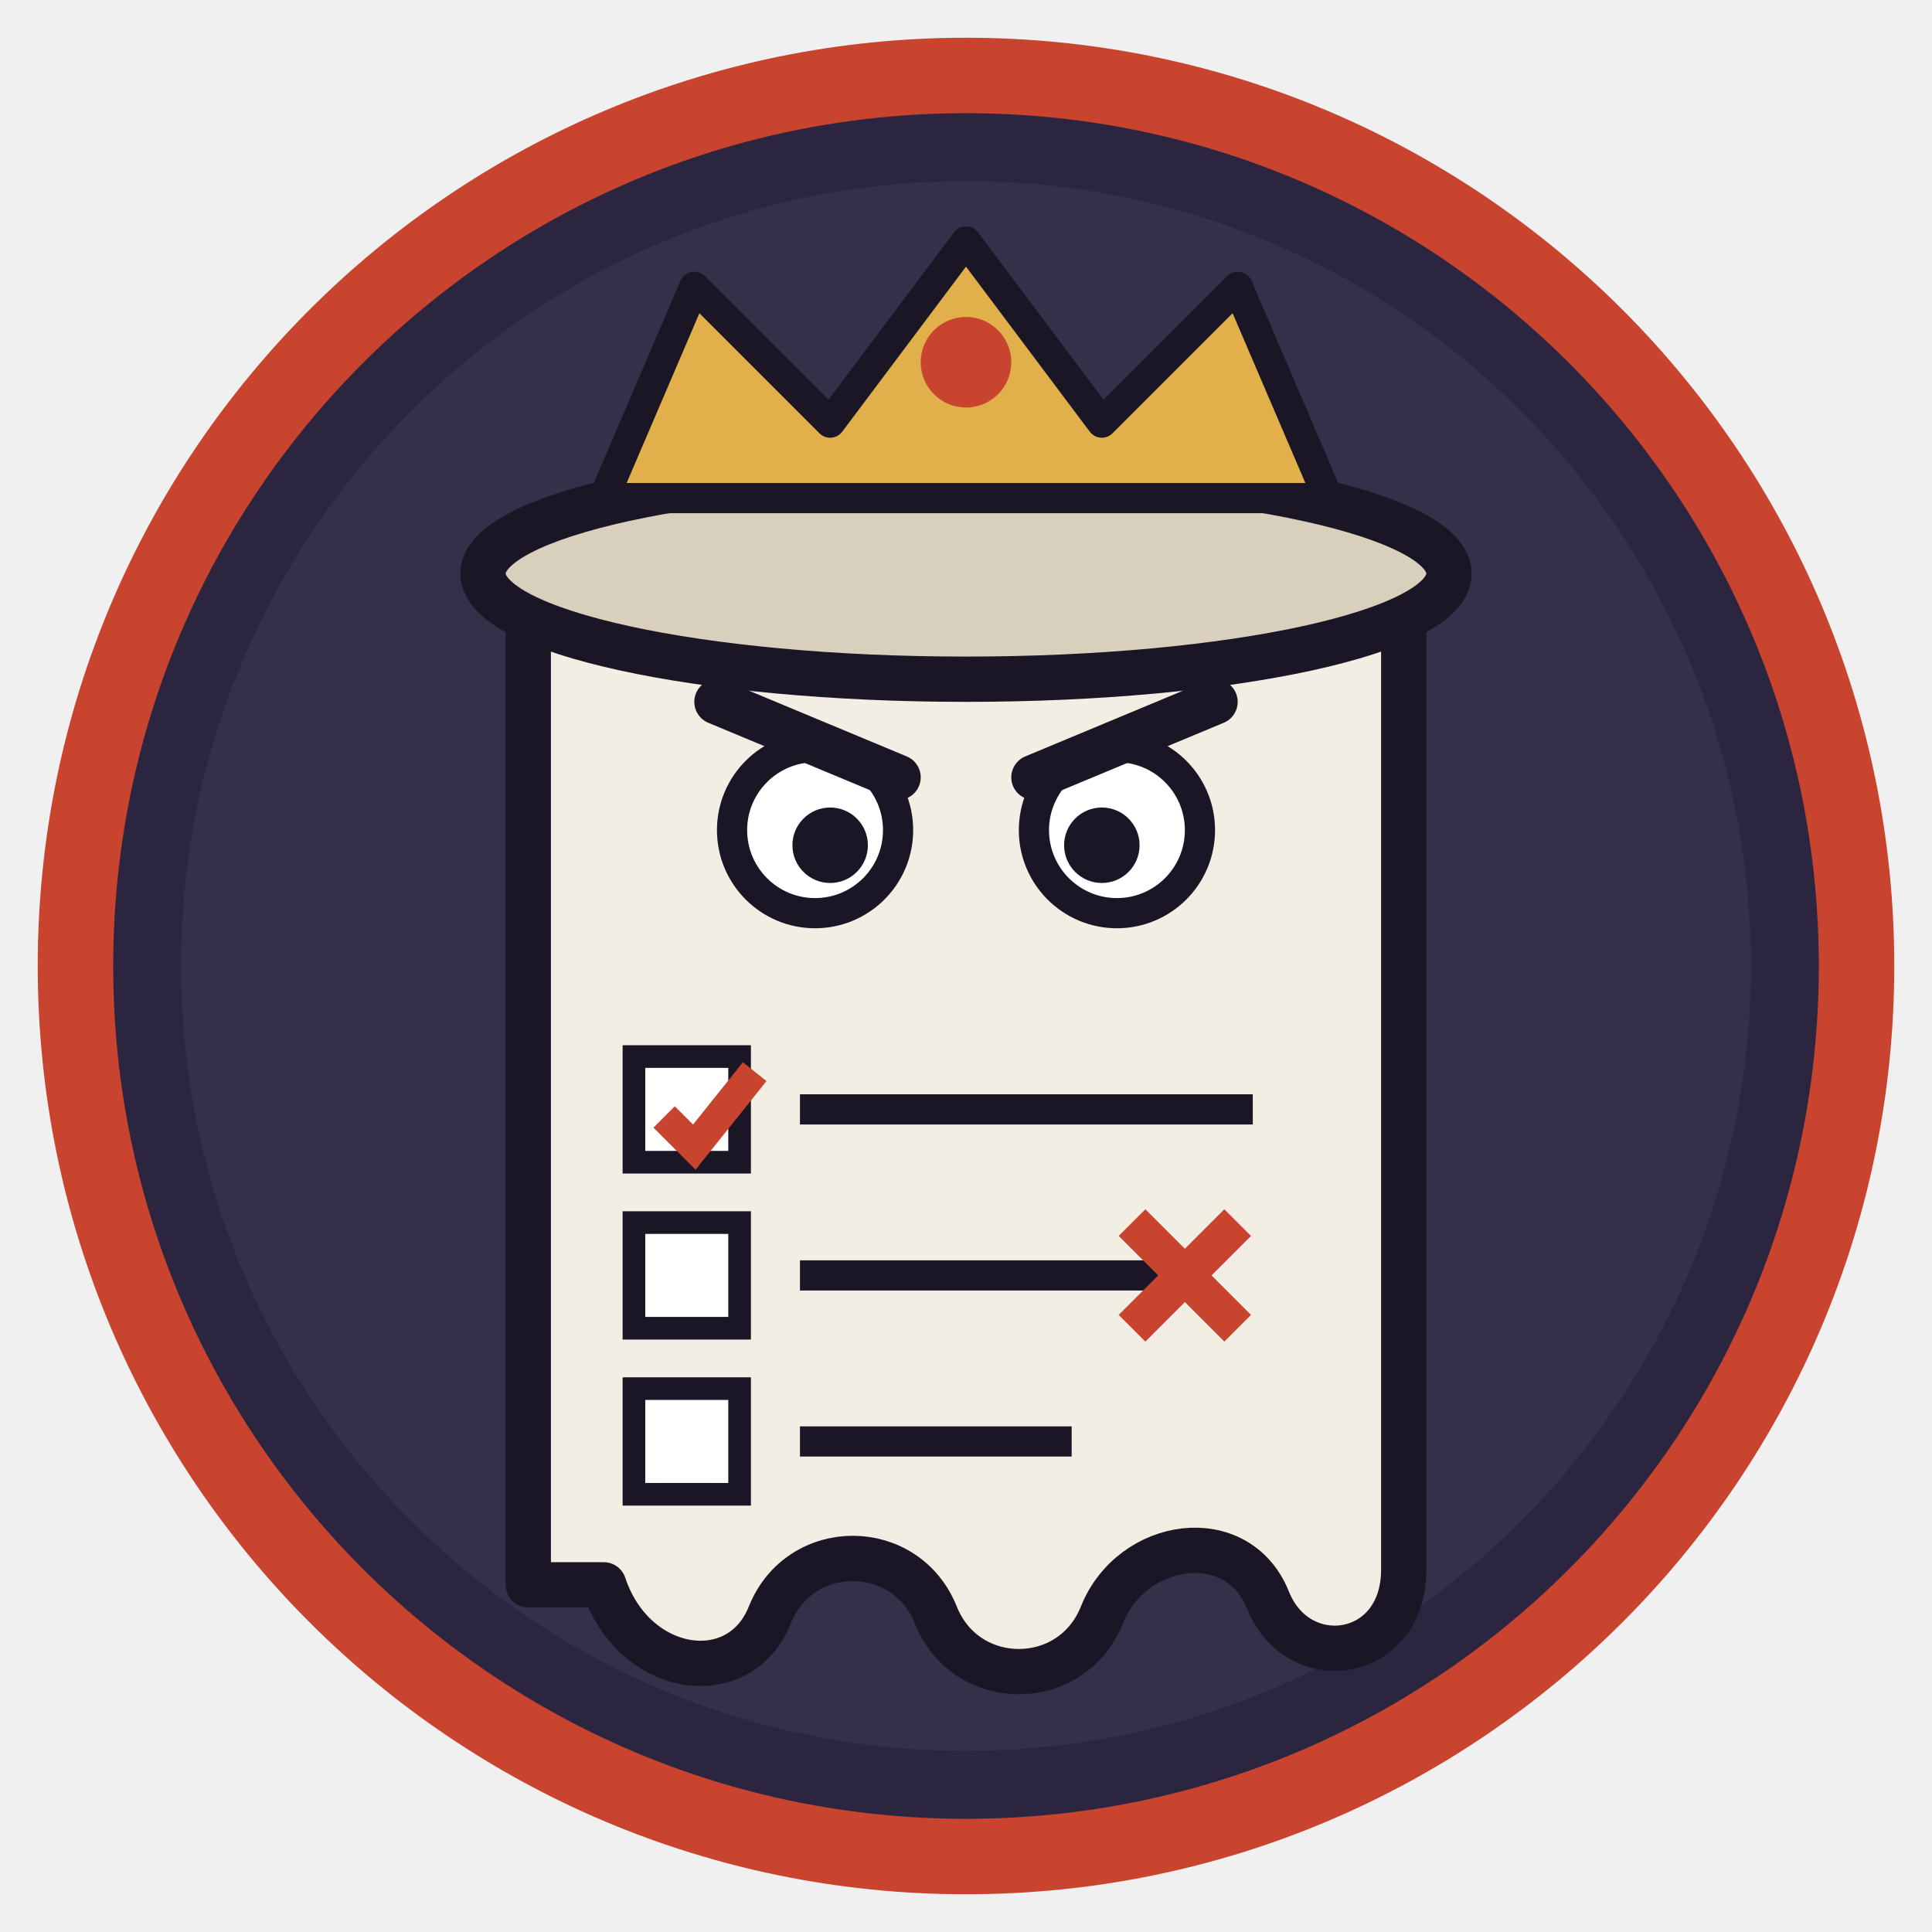
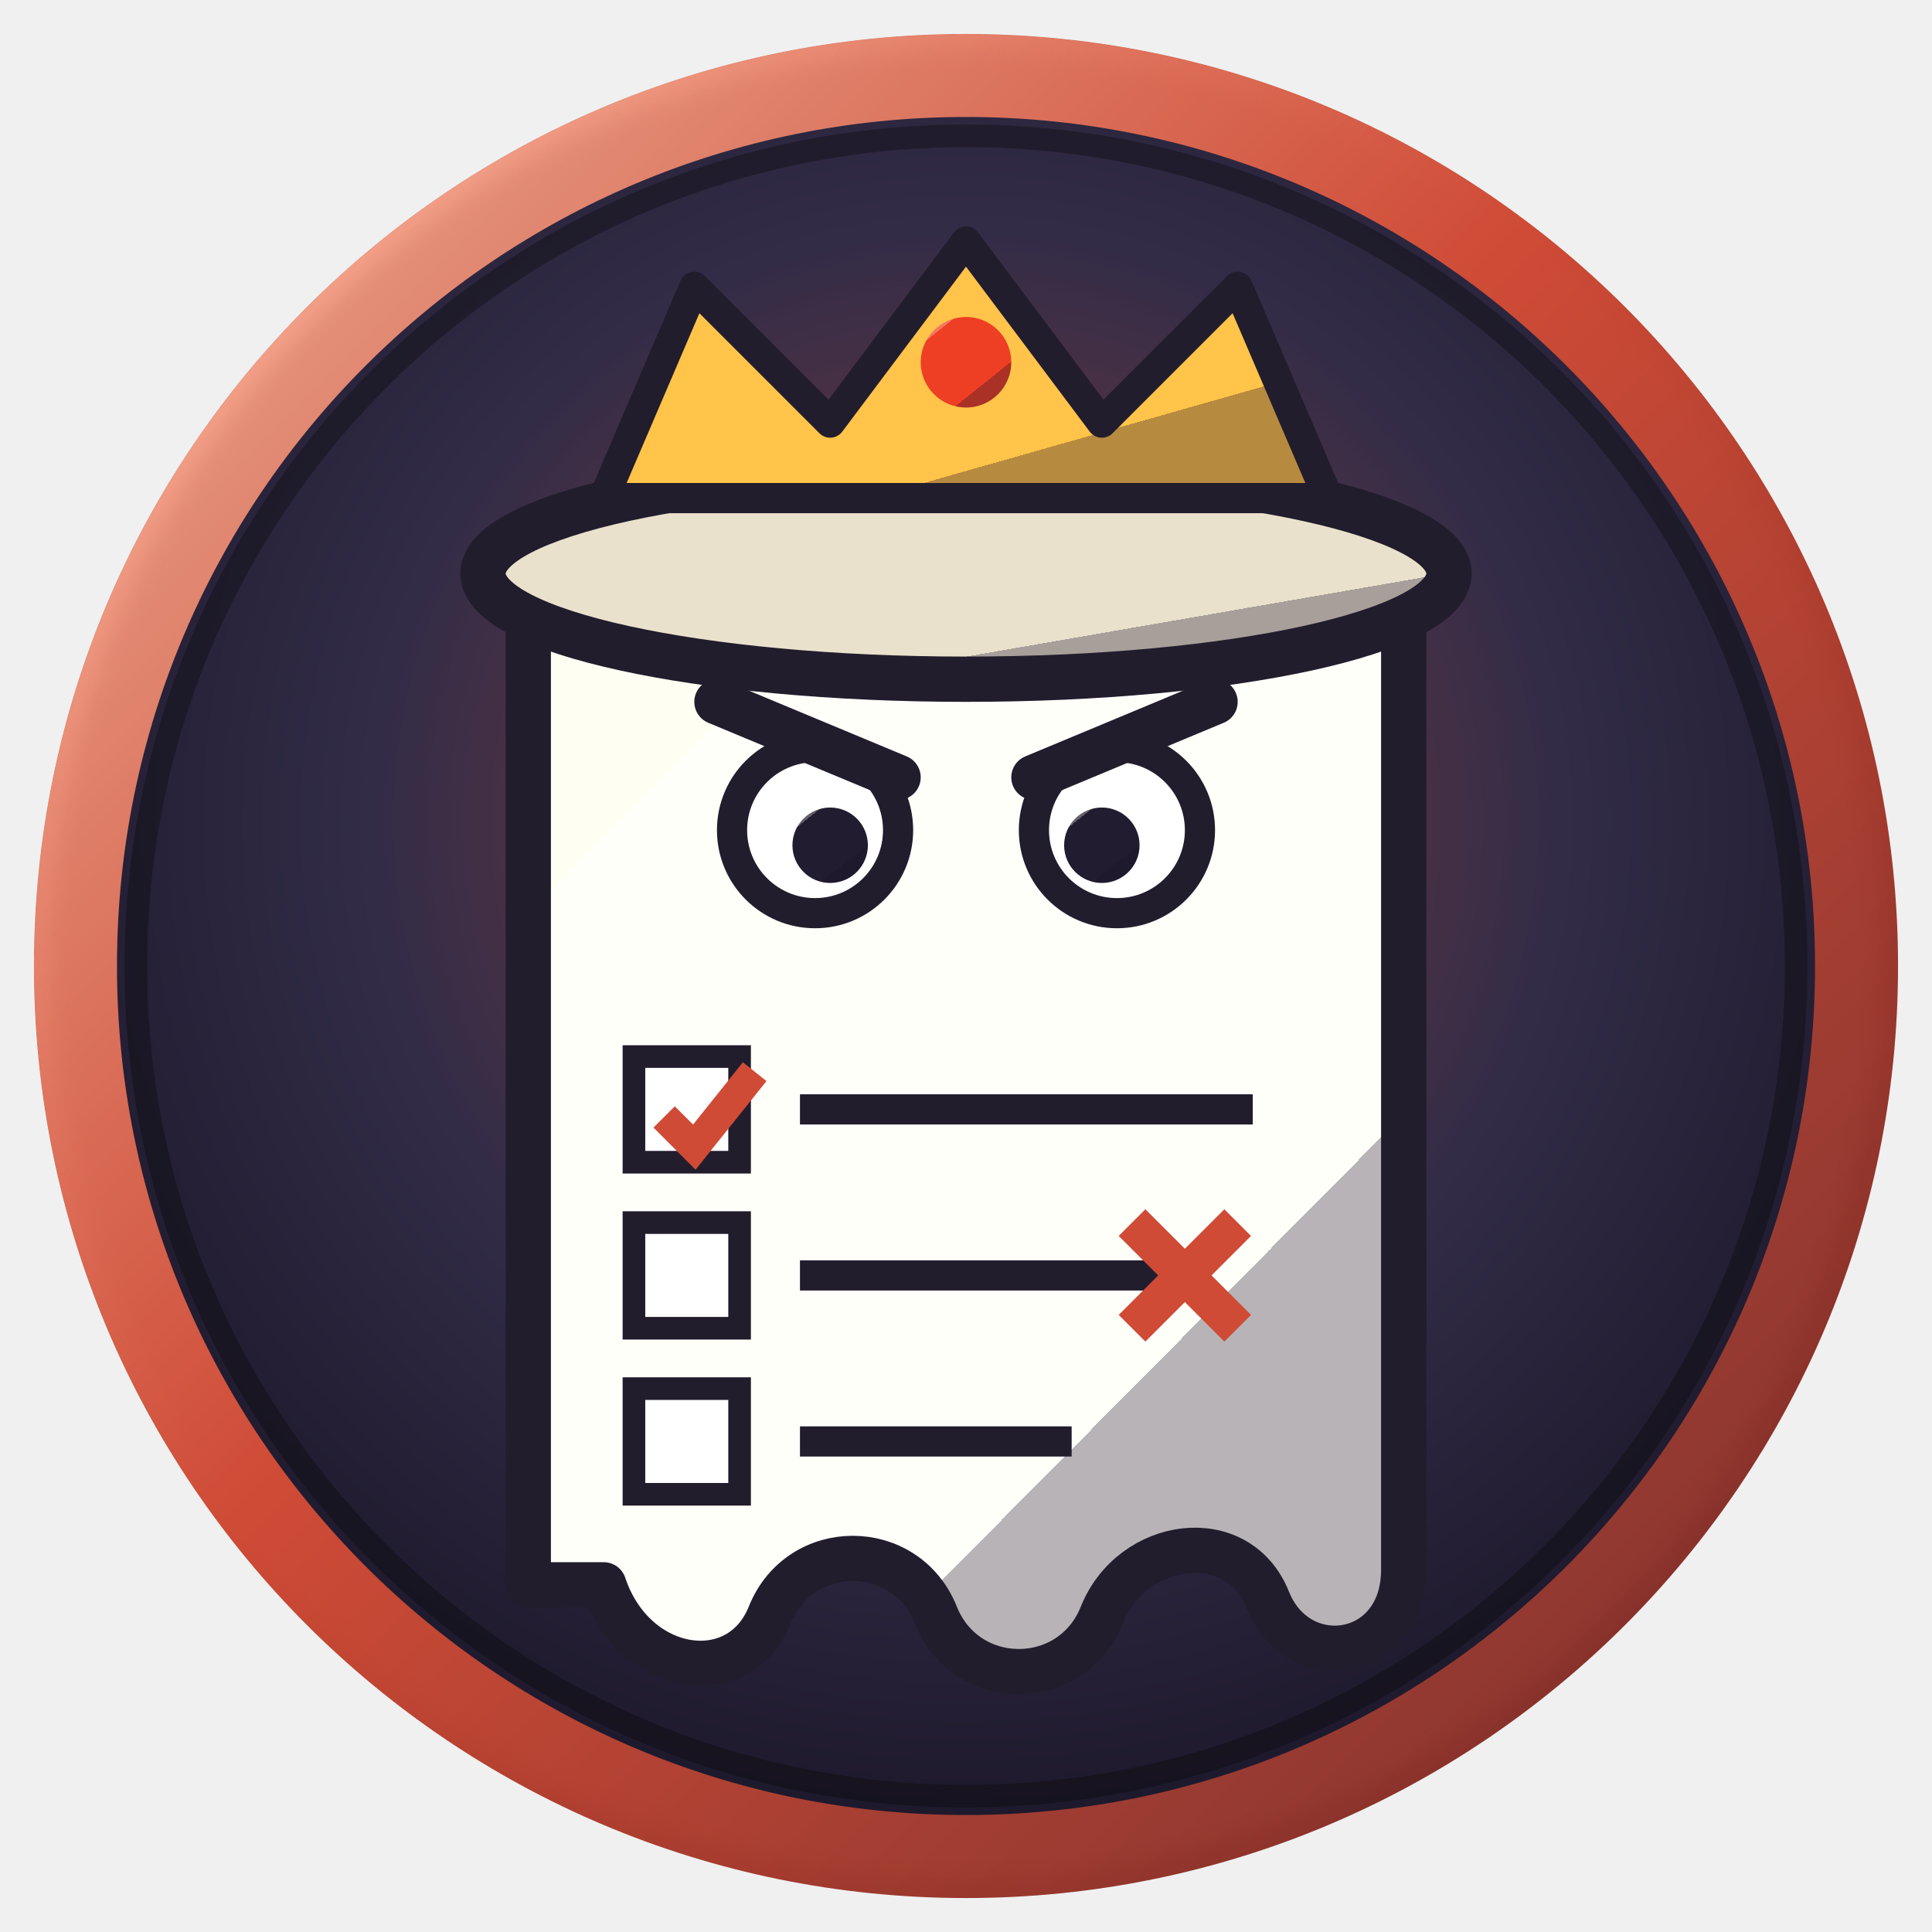
<svg xmlns="http://www.w3.org/2000/svg" width="256" height="256" viewBox="0 0 256 256">
-   <circle cx="128" cy="128" r="118" fill="#2B2540" stroke="#C8442F" stroke-width="10" />
-   <circle cx="128" cy="128" r="104" fill="#ffffff" opacity="0.05" />
-   <path d="M70 76 L186 76 L186 208 C186 220 172 222 168 212 C164 202 150 204 146 214 C142 224 128 224 124 214 C120 204 106 204 102 214 C98 224 84 222 80 210 L70 210 Z" fill="#F2EEE4" stroke="#1b1626" stroke-width="6" stroke-linejoin="round" stroke-linecap="round" />
-   <ellipse cx="128" cy="76" rx="64" ry="14" fill="#d8d0bd" stroke="#1b1626" stroke-width="6" stroke-linejoin="round" stroke-linecap="round" />
-   <rect x="84" y="140" width="14" height="14" fill="#fff" stroke="#1b1626" stroke-width="3" />
-   <path d="M106 147 h60" stroke="#1b1626" stroke-width="4" />
-   <rect x="84" y="162" width="14" height="14" fill="#fff" stroke="#1b1626" stroke-width="3" />
-   <path d="M106 169 h48" stroke="#1b1626" stroke-width="4" />
-   <rect x="84" y="184" width="14" height="14" fill="#fff" stroke="#1b1626" stroke-width="3" />
-   <path d="M106 191 h36" stroke="#1b1626" stroke-width="4" />
-   <path d="M88 148 l4 4 8 -10" stroke="#C8442F" stroke-width="4" fill="none" />
-   <path d="M150 162 l14 14 M164 162 l-14 14" stroke="#C8442F" stroke-width="5" />
-   <circle cx="108" cy="110" r="11" fill="#fff" stroke="#1b1626" stroke-width="4" stroke-linejoin="round" stroke-linecap="round" />
-   <circle cx="148" cy="110" r="11" fill="#fff" stroke="#1b1626" stroke-width="4" stroke-linejoin="round" stroke-linecap="round" />
-   <circle cx="110" cy="112" r="5.0" fill="#1b1626" />
-   <circle cx="146" cy="112" r="5.0" fill="#1b1626" />
-   <path d="M95 93 L119 103 M161 93 L137 103" stroke="#1b1626" stroke-width="6" stroke-linejoin="round" stroke-linecap="round" />
-   <path d="M80 66 L92 38 L110 56 L128 32 L146 56 L164 38 L176 66 Z" fill="#E2B04A" stroke="#1b1626" stroke-width="4" stroke-linejoin="round" stroke-linecap="round" />
-   <circle cx="128" cy="48" r="6" fill="#C8442F" />
+   <defs>
+     <filter id="pintura" x="-5%" y="-5%" width="110%" height="110%" color-interpolation-filters="sRGB">
+       <feGaussianBlur in="SourceAlpha" stdDeviation="2" result="alto" />
+       <feSpecularLighting in="alto" surfaceScale="3" specularConstant="0.5" specularExponent="30" lighting-color="#fffaf0" result="brillo">
+         <feDistantLight azimuth="225" elevation="50" />
+       </feSpecularLighting>
+       <feComposite in="brillo" in2="SourceAlpha" operator="in" result="brilloDentro" />
+       <feComposite in="SourceGraphic" in2="brilloDentro" operator="arithmetic" k1="0" k2="1" k3="0.35" k4="0" />
+     </filter>
+   </defs>
+   <g filter="url(#pintura)">
+     <defs>
+       <linearGradient id="gf2eee4" x1="0.1" y1="0" x2="0.9" y2="1">
+         <stop offset="0" stop-color="#fcf7ec" />
+         <stop offset="0.14" stop-color="#fcf7ec" />
+         <stop offset="0.14" stop-color="#fbf8f3" />
+         <stop offset="0.74" stop-color="#fbf8f3" />
+         <stop offset="0.74" stop-color="#b0acb0" />
+         <stop offset="1" stop-color="#b0acb0" />
+       </linearGradient>
+       <linearGradient id="gd8d0bd" x1="0.1" y1="0" x2="0.9" y2="1">
+         <stop offset="0" stop-color="#ebe2cd" />
+         <stop offset="0.14" stop-color="#ebe2cd" />
+         <stop offset="0.14" stop-color="#e3dac6" />
+         <stop offset="0.74" stop-color="#e3dac6" />
+         <stop offset="0.74" stop-color="#a09892" />
+         <stop offset="1" stop-color="#a09892" />
+       </linearGradient>
+       <linearGradient id="g1b1626" x1="0.1" y1="0" x2="0.9" y2="1">
+         <stop offset="0" stop-color="#5f585f" />
+         <stop offset="0.14" stop-color="#5f585f" />
+         <stop offset="0.14" stop-color="#1b152a" />
+         <stop offset="0.74" stop-color="#1b152a" />
+         <stop offset="0.74" stop-color="#181227" />
+         <stop offset="1" stop-color="#181227" />
+       </linearGradient>
+       <linearGradient id="ge2b04a" x1="0.1" y1="0" x2="0.9" y2="1">
+         <stop offset="0" stop-color="#fbce70" />
+         <stop offset="0.14" stop-color="#fbce70" />
+         <stop offset="0.14" stop-color="#f9bd42" />
+         <stop offset="0.74" stop-color="#f9bd42" />
+         <stop offset="0.74" stop-color="#af8438" />
+         <stop offset="1" stop-color="#af8438" />
+       </linearGradient>
+       <linearGradient id="gc8442f" x1="0.1" y1="0" x2="0.9" y2="1">
+         <stop offset="0" stop-color="#ee7056" />
+         <stop offset="0.14" stop-color="#ee7056" />
+         <stop offset="0.14" stop-color="#e7381d" />
+         <stop offset="0.74" stop-color="#e7381d" />
+         <stop offset="0.74" stop-color="#a32a1f" />
+         <stop offset="1" stop-color="#a32a1f" />
+       </linearGradient>
+     </defs>
+     <defs>
+       <radialGradient id="haloC8442F" cx="0.5" cy="0.42" r="0.6">
+         <stop offset="0" stop-color="#813637" />
+         <stop offset="0.55" stop-color="#2B2540" />
+         <stop offset="1" stop-color="#120e1f" />
+       </radialGradient>
+       <linearGradient id="arohaloC8442F" x1="0" y1="0" x2="1" y2="1">
+         <stop offset="0" stop-color="#e6a790" />
+         <stop offset="0.45" stop-color="#C8442F" />
+         <stop offset="1" stop-color="#722a28" />
+       </linearGradient>
+     </defs>
+     <circle cx="128" cy="128" r="118" fill="url(#haloC8442F)" stroke="url(#arohaloC8442F)" stroke-width="11" />
+     <circle cx="128" cy="128" r="110" fill="none" stroke="#000" stroke-opacity="0.35" stroke-width="3" />
+     <path d="M70 76 L186 76 L186 208 C186 220 172 222 168 212 C164 202 150 204 146 214 C142 224 128 224 124 214 C120 204 106 204 102 214 C98 224 84 222 80 210 L70 210 Z" fill="url(#gf2eee4)" stroke="#1b1626" stroke-width="6" stroke-linejoin="round" stroke-linecap="round" />
+     <ellipse cx="128" cy="76" rx="64" ry="14" fill="url(#gd8d0bd)" stroke="#1b1626" stroke-width="6" stroke-linejoin="round" stroke-linecap="round" />
+     <rect x="84" y="140" width="14" height="14" fill="#fff" stroke="#1b1626" stroke-width="3" />
+     <path d="M106 147 h60" stroke="#1b1626" stroke-width="4" />
+     <rect x="84" y="162" width="14" height="14" fill="#fff" stroke="#1b1626" stroke-width="3" />
+     <path d="M106 169 h48" stroke="#1b1626" stroke-width="4" />
+     <rect x="84" y="184" width="14" height="14" fill="#fff" stroke="#1b1626" stroke-width="3" />
+     <path d="M106 191 h36" stroke="#1b1626" stroke-width="4" />
+     <path d="M88 148 l4 4 8 -10" stroke="#C8442F" stroke-width="4" fill="none" />
+     <path d="M150 162 l14 14 M164 162 l-14 14" stroke="#C8442F" stroke-width="5" />
+     <circle cx="108" cy="110" r="11" fill="#fff" stroke="#1b1626" stroke-width="4" stroke-linejoin="round" stroke-linecap="round" />
+     <circle cx="148" cy="110" r="11" fill="#fff" stroke="#1b1626" stroke-width="4" stroke-linejoin="round" stroke-linecap="round" />
+     <circle cx="110" cy="112" r="5.0" fill="url(#g1b1626)" />
+     <circle cx="146" cy="112" r="5.0" fill="url(#g1b1626)" />
+     <path d="M95 93 L119 103 M161 93 L137 103" stroke="#1b1626" stroke-width="6" stroke-linejoin="round" stroke-linecap="round" />
+     <path d="M80 66 L92 38 L110 56 L128 32 L146 56 L164 38 L176 66 Z" fill="url(#ge2b04a)" stroke="#1b1626" stroke-width="4" stroke-linejoin="round" stroke-linecap="round" />
+     <circle cx="128" cy="48" r="6" fill="url(#gc8442f)" />
+   </g>
</svg>
